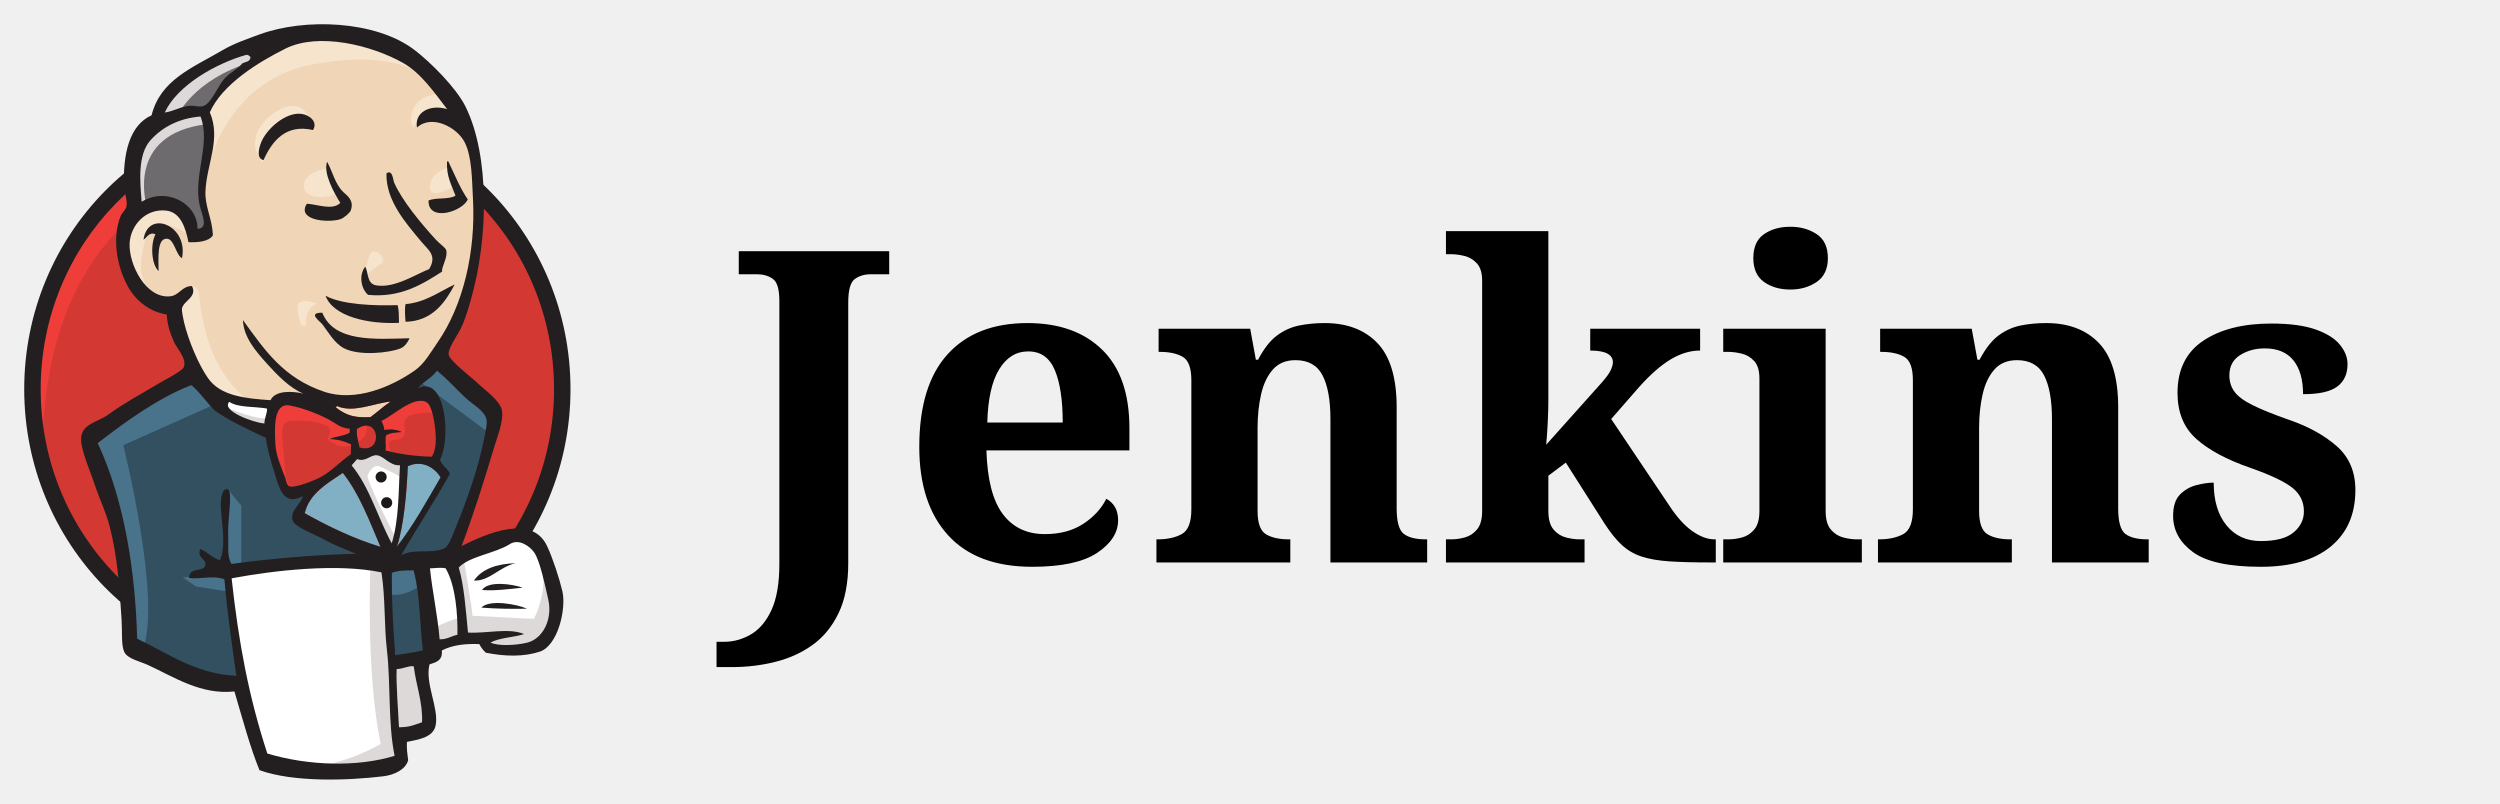
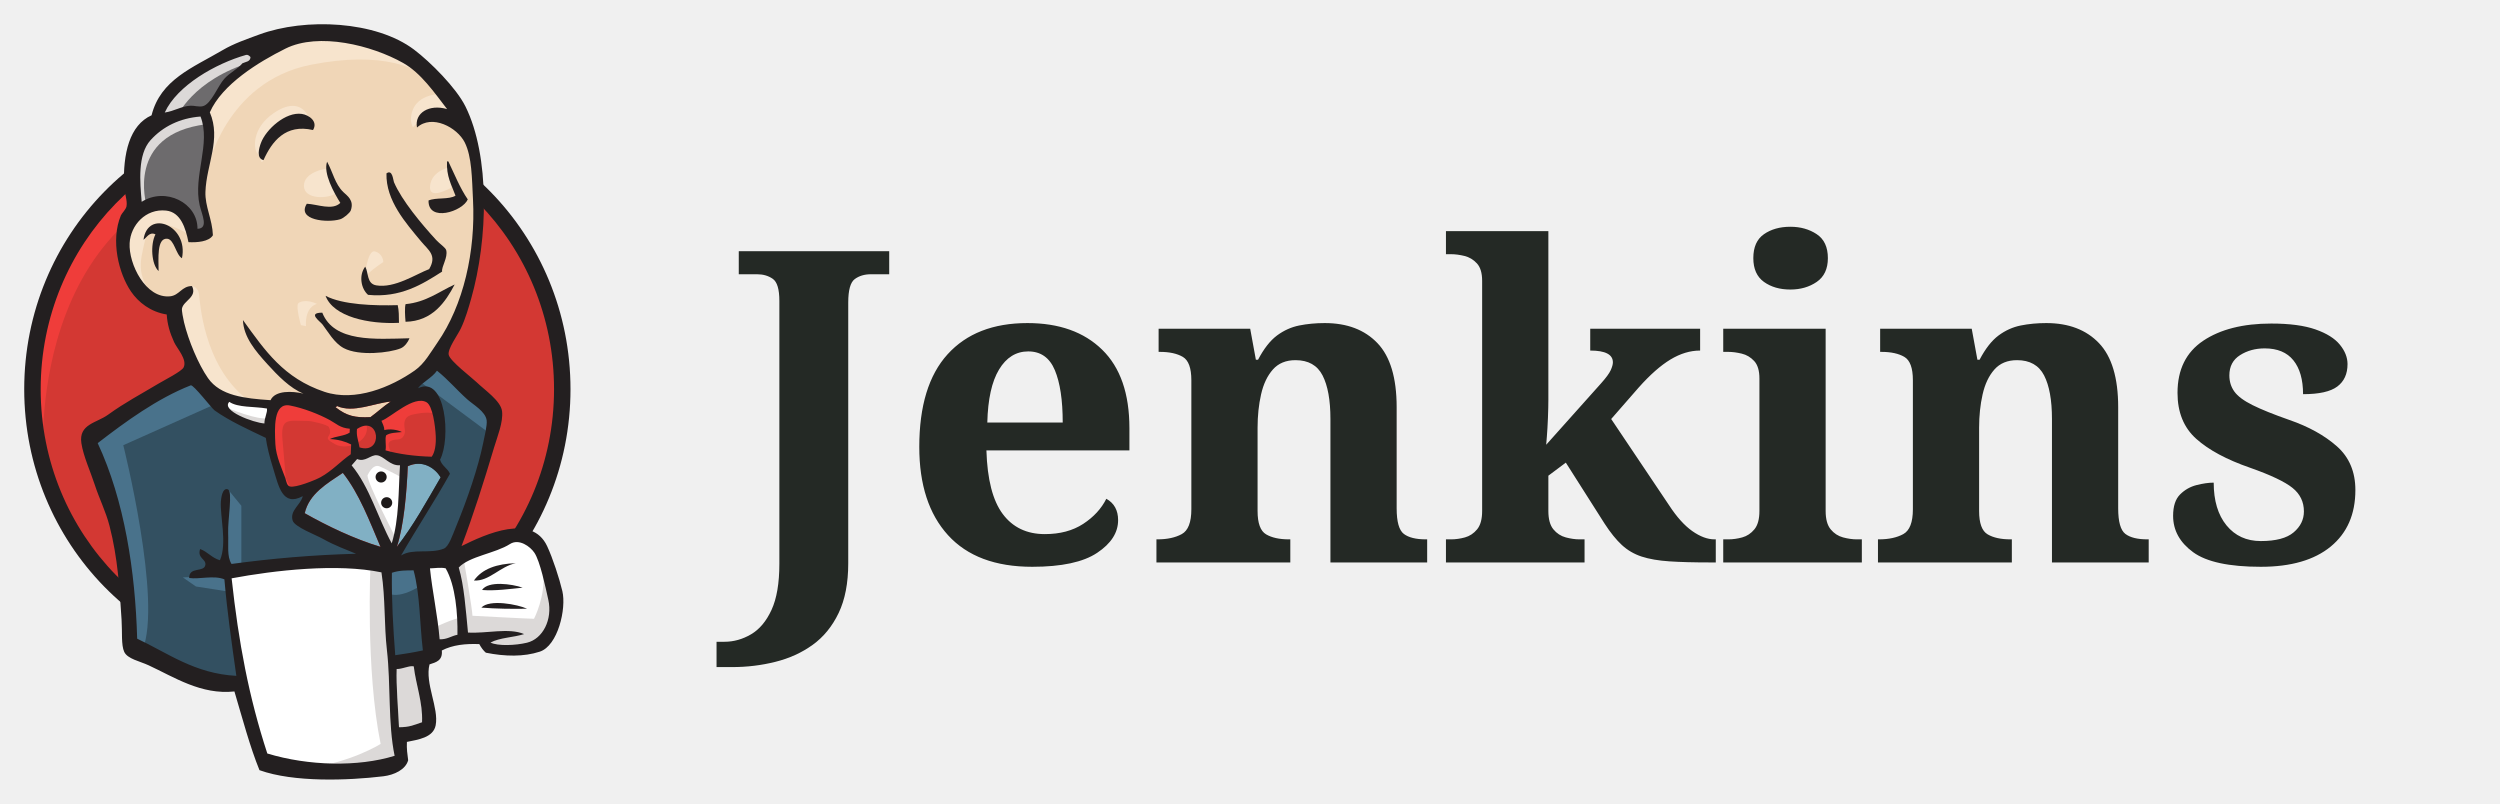
<svg xmlns="http://www.w3.org/2000/svg" id="svg2" version="1.1" width="1032.18" height="331.855" xml:space="preserve">
  <defs id="defs6">
    <clipPath clipPathUnits="userSpaceOnUse" id="clipPath18">
      <path d="M 0,2494.84 0,0 l 1804.34,0 0,2494.84 -1804.34,0 z" id="path20" />
    </clipPath>
  </defs>
  <g id="g10" transform="matrix(1.25,0,0,-1.25,10,321.8552)">
    <g id="g3393">
      <path d="m 177.718,129.264 c 0,-49.429 -39.175,-89.499 -87.5,-89.499 -48.324,0 -87.499,40.07 -87.499,89.499 0,49.43 39.175,89.501 87.499,89.501 48.325,0 87.5,-40.071 87.5,-89.501" style="fill:#d33833;fill-opacity:1;fill-rule:evenodd;stroke:none" id="path22" />
      <path d="m 6.284,107.098 c 0,0 -6.334,93.333 79.666,96 l -6,10 -46.666,-15.667 -13.334,-15.333 -11.666,-22.334 -6.667,-26 2,-17.333" style="fill:#ef3d3a;fill-opacity:1;fill-rule:nonzero;stroke:none" id="path24" />
      <path d="M 30.288,190.319 C 14.936,174.611 5.436,152.923 5.436,128.93 l 0,0 c 0,-23.988 9.5,-45.679 24.852,-61.384 l 0,0 C 45.648,51.841 66.815,42.15 90.217,42.15 l 0,0 c 23.402,0 44.571,9.691 59.929,25.396 l 0,0 c 15.351,15.705 24.853,37.396 24.853,61.384 l 0,0 c 0,23.993 -9.502,45.681 -24.853,61.389 l 0,0 c -15.358,15.702 -36.527,25.393 -59.929,25.395 l 0,0 C 66.815,215.712 45.648,206.021 30.288,190.319 l 0,0 z M 26.402,63.747 C 10.087,80.433 0,103.493 0,128.93 l 0,0 c 0,25.441 10.087,48.499 26.402,65.186 l 0,0 c 16.312,16.69 38.892,27.035 63.815,27.032 l 0,0 c 24.923,0.003 47.505,-10.342 63.814,-27.032 l 0,0 c 16.317,-16.687 26.405,-39.747 26.403,-65.186 l 0,0 c 0.002,-25.437 -10.086,-48.497 -26.403,-65.183 l 0,0 C 137.722,47.058 115.14,36.714 90.217,36.714 l 0,0 c -24.923,0 -47.503,10.344 -63.815,27.033 l 0,0" style="fill:#231f20;fill-opacity:1;fill-rule:nonzero;stroke:none" id="path26" />
      <path d="m 127.051,128.768 -13.334,-2 -18,-2 -11.667,-0.333 -11.333,0.333 -8.667,2.667 -7.667,8.333 -6,17 -1.333,3.667 -8,2.666 -4.667,7.667 -3.333,11 3.667,9.667 8.666,3 7,-3.334 3.334,-7.333 4,0.667 1.333,1.666 -1.333,7.667 -0.334,9.667 2,13.333 -0.078,7.616 6.078,9.717 10.667,7.667 18.667,8 20.666,-3 18,-13 8.334,-13.333 5.333,-9.667 1.333,-24 -4,-20.667 -7.333,-18.333 -7,-9.667" style="fill:#f0d6b7;fill-opacity:1;fill-rule:evenodd;stroke:none" id="path28" />
      <path d="m 115.717,71.102 -47.667,-2 0,-8 4,-28 -2,-2.334 -33.333,11.334 -2.334,4 -3.333,37.666 -7.666,22.667 -1.667,5.333 26.666,18.333 8.334,3.334 7.333,-9 6.333,-5.667 7.334,-2.333 3.333,-1 4,-17.333 3,-3.667 7.667,2.667 -5.334,-10.334 29,-13.666 -3.666,-2" style="fill:#335061;fill-opacity:1;fill-rule:evenodd;stroke:none" id="path30" />
      <path d="m 36.717,187.435 8.666,3 7,-3.334 3.334,-7.333 4,0.667 1,4 -2,7.666 2,18.334 -1.667,10 6,7 13,10.333 -3.667,5 -18.333,-9 -7.667,-6 -4.333,-9.333 -6.667,-9 -2,-10.667 1.334,-11.333" style="fill:#6d6b6d;fill-opacity:1;fill-rule:evenodd;stroke:none" id="path32" />
      <path d="m 50.383,218.768 c 0,0 5,12.333 25,18.333 20,6 1,4.334 1,4.334 l -21.666,-8.334 -8.334,-8.333 -3.666,-6.667 7.666,0.667" style="fill:#dcd9d8;fill-opacity:1;fill-rule:evenodd;stroke:none" id="path34" />
      <path d="m 40.383,189.768 c 0,0 -7,23.334 19.667,26.667 l -1,4 -18.333,-4.334 -5.334,-17.333 1.334,-11.333 3.666,2.333" style="fill:#dcd9d8;fill-opacity:1;fill-rule:evenodd;stroke:none" id="path36" />
      <path d="m 51.05,158.768 4.364,4.229 c 0,0 1.97,-0.229 2.303,-2.562 0.333,-2.334 1.333,-23.334 15.666,-34.668 1.307,-1.034 -10.666,1.668 -10.666,1.668 l -10.667,16.666" style="fill:#f7e4cd;fill-opacity:1;fill-rule:evenodd;stroke:none" id="path38" />
      <path d="m 112.385,165.101 c 0,0 0.777,10.104 3.498,9.327 2.721,-0.777 2.721,-3.498 2.721,-3.498 0,0 -6.608,-4.275 -6.219,-5.829" style="fill:#f7e4cd;fill-opacity:1;fill-rule:evenodd;stroke:none" id="path40" />
      <path d="m 140.05,202.101 c 0,0 -5.494,-1.16 -6,-6 -0.506,-4.841 6,-1 7,-0.667" style="fill:#f7e4cd;fill-opacity:1;fill-rule:nonzero;stroke:none" id="path42" />
      <path d="m 99.717,201.767 c 0,0 -7.334,-1 -7.334,-5.666 0,-4.667 8.334,-4.334 10.667,-2.334" style="fill:#f7e4cd;fill-opacity:1;fill-rule:nonzero;stroke:none" id="path44" />
      <path d="m 54.383,180.101 c 0,0 -12.667,7.667 -14,0.333 -1.333,-7.333 -4.334,-12.667 2,-20.333 l -4.333,1.333 -4,10.333 -1.333,10 7.666,8.001 8.667,-0.667 5,-4 0.333,-5" style="fill:#f7e4cd;fill-opacity:1;fill-rule:evenodd;stroke:none" id="path46" />
      <path d="m 60.383,201.101 c 0,0 5.667,29.333 34.334,35 23.601,4.665 35.999,-1 40.666,-6.333 0,0 -21,24.999 -41,17.333 -20,-7.667 -34.666,-21.667 -34.333,-30.666 0.568,-15.328 0.333,-15.334 0.333,-15.334" style="fill:#f7e4cd;fill-opacity:1;fill-rule:evenodd;stroke:none" id="path48" />
      <path d="m 137.717,226.435 c 0,0 -9.666,0.333 -10,-8.334 0,0 -0.001,-1.333 0.666,-2.666 0,0 7.668,8.667 12.334,4" style="fill:#f7e4cd;fill-opacity:1;fill-rule:evenodd;stroke:none" id="path50" />
      <path d="m 95.389,214.532 c 0,0 -1.664,13.303 -13.006,5.569 -7.333,-5 -6.666,-12 -5.333,-13.333 1.333,-1.334 0.971,-4.019 1.986,-2.176 1.014,1.843 0.68,7.843 4.348,9.509 3.667,1.667 9.678,3.529 12.006,0.431" style="fill:#f7e4cd;fill-opacity:1;fill-rule:evenodd;stroke:none" id="path52" />
      <path d="m 64.05,124.435 -31.333,-14 c 0,0 13,-51.667 6.333,-67.667 l -4.667,1.666 -0.333,19.667 -8.666,37.333 -3.667,10.334 32.666,21.999 9.667,-9.332" style="fill:#49728b;fill-opacity:1;fill-rule:evenodd;stroke:none" id="path54" />
      <path d="m 67.272,95.858 4.445,-5.424 0,-20 -5.334,0 c 0,0 -0.666,14 -0.666,15.667 0,1.667 0.666,7.667 0.666,7.667" style="fill:#49728b;fill-opacity:1;fill-rule:evenodd;stroke:none" id="path56" />
      <path d="m 67.383,67.434 -15,-0.666 4.334,-3 10.666,-1.667" style="fill:#49728b;fill-opacity:1;fill-rule:evenodd;stroke:none" id="path58" />
      <path d="m 118.717,70.768 12.333,0.333 3,-30.667 -12.667,-1.666 -2.666,32" style="fill:#335061;fill-opacity:1;fill-rule:evenodd;stroke:none" id="path60" />
      <path d="m 122.05,70.768 18.667,1 c 0,0 7.666,19.333 7.666,20.333 0,1 6.667,28 6.667,28 l -15,15.666 -3,2.667 -8,-8 0,-31 -7,-28.666" style="fill:#335061;fill-opacity:1;fill-rule:evenodd;stroke:none" id="path62" />
      <path d="m 130.383,73.101 -11.666,-2.333 1.666,-9.334 c 4.333,-2 11.667,3.334 11.667,3.334" style="fill:#49728b;fill-opacity:1;fill-rule:evenodd;stroke:none" id="path64" />
      <path d="m 130.717,131.434 23.333,-17.333 0.667,8 -17.667,16.333 -6.333,-7" style="fill:#49728b;fill-opacity:1;fill-rule:evenodd;stroke:none" id="path66" />
      <path d="M 78.951,5.098 72.05,33.102 68.617,53.765 68.05,69.102 l 31.235,1.663 19.433,0.003 -1.767,-35.003 3,-27 -0.333,-5 -25.333,-2 -15.334,3.333" style="fill:#ffffff;fill-opacity:1;fill-rule:evenodd;stroke:none" id="path68" />
      <path d="m 114.383,71.101 c 0,0 -1.666,-34.667 3.334,-59.333 0,0 -10,-6.334 -24.667,-8 l 28,1 3.333,2 -4,54.666 -1,11.668" style="fill:#dcd9d8;fill-opacity:1;fill-rule:evenodd;stroke:none" id="path70" />
      <path d="m 134.618,43.098 13,3.667 24.666,1.333 3.667,11.333 -6.667,19.667 -7.666,1 -10.667,-3.333 -10.234,-4.997 -5.433,0.997 -4.234,-1.664" style="fill:#ffffff;fill-opacity:1;fill-rule:evenodd;stroke:none" id="path72" />
      <path d="m 134.383,49.768 c 0,0 8.666,3.999 10,3.666 l -3.666,18.334 4.333,1.666 c 0,0 3,-17.333 3,-19.333 0,0 18.666,-1 20.333,-1 0,0 4,7.667 3,15.667 l 3.667,-10.667 0.333,-6 -5.333,-8 -6,-1.333 -10,0.333 -3.333,4.333 -11.667,-1.666 -3.667,-1.334" style="fill:#dcd9d8;fill-opacity:1;fill-rule:evenodd;stroke:none" id="path74" />
      <path d="m 121.284,73.431 -7.333,18.667 -7.667,11 c 0,0 1.666,4.667 4,4.667 2.334,0 7.667,0 7.667,0 l 7.333,-2.667 -0.666,-12.333 -3.334,-19.334" style="fill:#ffffff;fill-opacity:1;fill-rule:nonzero;stroke:none" id="path76" />
      <path d="m 122.717,79.768 c 0,0 -9.334,17.999 -9.334,20.666 0,0 1.666,4 4,3 2.334,-1 7.334,-3.666 7.334,-3.666 l 0,6.333 -11.334,2.334 -7.666,-1 13,-30.667 2.666,-0.334" style="fill:#dcd9d8;fill-opacity:1;fill-rule:evenodd;stroke:none" id="path78" />
      <path d="m 81.951,123.764 -9.234,1.004 -8.667,2.667 0,-3 4.235,-4.67 13.333,-6" style="fill:#ffffff;fill-opacity:1;fill-rule:nonzero;stroke:none" id="path80" />
      <path d="m 67.051,122.765 c 0,0 10.334,-4.334 13.667,-3.334 l 0.332,-3.996 -9.332,1.996 -5.667,4 1,1.334" style="fill:#dcd9d8;fill-opacity:1;fill-rule:evenodd;stroke:none" id="path82" />
      <path d="m 134.582,106.63 c -5.656,0.166 -10.766,0.838 -15.24,2.1 0.304,1.834 -0.265,3.634 0.192,4.955 1.247,0.898 3.337,0.884 5.222,1.095 -1.63,0.801 -3.92,1.118 -5.801,0.655 -0.044,1.273 -0.615,2.062 -0.961,3.058 3.18,1.135 10.687,8.576 14.91,6.112 2.012,-1.172 2.867,-7.866 3.023,-11.121 0.13,-2.7 -0.245,-5.424 -1.345,-6.854" style="fill:#d33833;fill-opacity:1;fill-rule:evenodd;stroke:none" id="path84" />
      <path d="m 134.582,106.63 c -5.656,0.166 -10.766,0.838 -15.24,2.1 0.304,1.834 -0.265,3.634 0.192,4.955 1.247,0.898 3.337,0.884 5.222,1.095 -1.63,0.801 -3.92,1.118 -5.801,0.655 -0.044,1.273 -0.615,2.062 -0.961,3.058 3.18,1.135 10.687,8.576 14.91,6.112 2.012,-1.172 2.867,-7.866 3.023,-11.121 0.13,-2.7 -0.245,-5.424 -1.345,-6.854 z" style="fill:none;stroke:#d33833;stroke-width:2;stroke-linecap:butt;stroke-linejoin:miter;stroke-miterlimit:4;stroke-opacity:1;stroke-dasharray:none" id="path86" />
      <path d="m 107.535,115.876 c -0.015,-0.428 -0.033,-0.859 -0.05,-1.291 -1.766,-1.16 -4.617,-1.146 -6.555,-2.121 2.857,-0.125 5.106,-0.813 7.052,-1.783 -0.043,-1.078 -0.084,-2.155 -0.126,-3.233 -3.237,-2.216 -6.194,-5.516 -10.005,-7.594 -1.802,-0.983 -8.126,-3.512 -10.043,-3.065 -1.085,0.252 -1.182,1.598 -1.616,2.867 -0.924,2.717 -3.051,7.042 -3.236,11.132 -0.236,5.166 -0.758,13.824 4.809,12.76 4.491,-0.857 9.715,-2.926 13.193,-4.826 2.125,-1.162 3.354,-2.598 6.578,-2.846" style="fill:#d33833;fill-opacity:1;fill-rule:evenodd;stroke:none" id="path88" />
      <path d="m 107.535,115.876 c -0.015,-0.428 -0.033,-0.859 -0.05,-1.291 -1.766,-1.16 -4.617,-1.146 -6.555,-2.121 2.857,-0.125 5.106,-0.813 7.052,-1.783 -0.043,-1.078 -0.084,-2.155 -0.126,-3.233 -3.237,-2.216 -6.194,-5.516 -10.005,-7.594 -1.802,-0.983 -8.126,-3.512 -10.043,-3.065 -1.085,0.252 -1.182,1.598 -1.616,2.867 -0.924,2.717 -3.051,7.042 -3.236,11.132 -0.236,5.166 -0.758,13.824 4.809,12.76 4.491,-0.857 9.715,-2.926 13.193,-4.826 2.125,-1.162 3.354,-2.598 6.578,-2.846 z" style="fill:none;stroke:#d33833;stroke-width:2;stroke-linecap:butt;stroke-linejoin:miter;stroke-miterlimit:4;stroke-opacity:1;stroke-dasharray:none" id="path90" />
      <path d="m 110.75,109.712 c -0.494,2.814 -1.065,3.617 -0.844,6.072 7.505,5.004 8.914,-8.595 0.844,-6.072" style="fill:#d33833;fill-opacity:1;fill-rule:evenodd;stroke:none" id="path92" />
      <path d="m 110.75,109.712 c -0.494,2.814 -1.065,3.617 -0.844,6.072 7.505,5.004 8.914,-8.595 0.844,-6.072 z" style="fill:none;stroke:#d33833;stroke-width:2;stroke-linecap:butt;stroke-linejoin:miter;stroke-miterlimit:4;stroke-opacity:1;stroke-dasharray:none" id="path94" />
      <path d="m 121.617,107.431 c 0,0 -2.334,3.334 -0.667,4.334 1.667,1 3.334,-0.001 4.334,1.666 1,1.667 0,2.667 0.333,4.667 0.333,2 2.001,2.334 3.667,2.667 1.666,0.333 6.334,1 7,-0.667 l -2,6 -4,1.333 -12.667,-7.333 -0.667,-3.667 0,-7.333" style="fill:#ef3d3a;fill-opacity:1;fill-rule:evenodd;stroke:none" id="path96" />
      <path d="m 86.617,96.431 c -0.4,5.202 -0.824,10.397 -1.296,15.594 -0.706,7.76 1.864,6.406 8.591,6.406 1.027,0 6.326,-1.225 6.705,-2 1.818,-3.713 -3.04,-2.888 2.094,-5.688 4.334,-2.363 11.99,1.435 10.239,6.688 -0.98,1.168 -5.106,0.364 -6.585,1.131 -2.604,1.35 -5.208,2.7 -7.812,4.05 -3.313,1.719 -10.971,4.225 -14.503,1.823 -8.95,-6.087 0.565,-21.296 3.758,-27.646" style="fill:#ef3d3a;fill-opacity:1;fill-rule:evenodd;stroke:none" id="path98" />
      <path d="m 95.389,214.532 c -9.085,2.116 -13.6,-3.802 -16.354,-9.94 -2.459,0.596 -1.48,3.94 -0.859,5.644 1.626,4.472 8.18,10.425 13.534,9.618 2.304,-0.347 5.423,-2.454 3.679,-5.322" style="fill:#231f20;fill-opacity:1;fill-rule:evenodd;stroke:none" id="path100" />
      <path d="m 139.655,204.186 c 0.143,-0.006 0.288,-0.011 0.431,-0.017 2.053,-4.265 3.83,-8.783 6.42,-12.548 -1.735,-4.041 -13.138,-7.617 -12.962,-0.361 2.466,1.078 6.723,0.22 8.909,1.597 -1.264,3.469 -3.088,6.422 -2.798,11.329" style="fill:#231f20;fill-opacity:1;fill-rule:evenodd;stroke:none" id="path102" />
      <path d="m 100.04,204.075 c 1.948,-3.571 2.582,-7.323 5.351,-10.022 1.247,-1.215 3.672,-2.696 2.47,-6.075 -0.281,-0.797 -2.334,-2.574 -3.519,-2.923 -4.329,-1.278 -14.416,-0.264 -11,5.133 3.58,-0.167 8.392,-2.325 11.068,0.274 -2.055,3.285 -5.719,9.784 -4.37,13.613" style="fill:#231f20;fill-opacity:1;fill-rule:evenodd;stroke:none" id="path104" />
      <path d="m 138.03,167.781 c -6.518,-4.187 -13.786,-8.74 -24.466,-7.684 -2.282,1.984 -3.152,6.399 -0.935,9.315 1.154,-1.984 0.429,-5.633 3.645,-6.182 6.06,-1.037 13.113,3.707 17.472,5.365 2.703,4.557 -0.233,6.233 -2.668,9.166 -4.985,6.009 -11.672,13.457 -11.429,22.453 2.015,1.461 2.189,-2.23 2.478,-2.902 2.603,-6.092 9.154,-13.883 13.935,-19.097 1.174,-1.284 3.107,-2.516 3.322,-3.365 0.62,-2.469 -1.613,-5.427 -1.354,-7.069" style="fill:#231f20;fill-opacity:1;fill-rule:evenodd;stroke:none" id="path106" />
      <path d="m 52.102,172.189 c -2.043,1.166 -2.529,6.302 -4.928,6.448 -3.428,0.208 -2.803,-6.663 -2.789,-10.681 -2.359,2.142 -2.774,8.737 -1.041,12.124 -1.975,0.97 -2.857,-1.07 -3.953,-1.789 1.408,10.23 14.965,4.745 12.711,-6.102" style="fill:#231f20;fill-opacity:1;fill-rule:evenodd;stroke:none" id="path108" />
      <path d="m 142.18,163.521 c -3.034,-5.775 -7.326,-12.135 -16.229,-12.32 -0.181,1.865 -0.32,4.703 0.01,5.826 6.806,0.654 11.008,4.118 16.219,6.494" style="fill:#231f20;fill-opacity:1;fill-rule:evenodd;stroke:none" id="path110" />
      <path d="m 99.527,159.777 c 5.678,-2.986 16.114,-3.307 23.832,-3.081 0.414,-1.691 0.404,-3.78 0.42,-5.842 -9.921,-0.495 -21.651,1.96 -24.252,8.923" style="fill:#231f20;fill-opacity:1;fill-rule:evenodd;stroke:none" id="path112" />
      <path d="m 98.447,154.209 c 3.927,-9.859 17.423,-8.724 28.804,-8.452 -0.501,-1.28 -1.587,-2.792 -2.937,-3.339 -3.647,-1.484 -13.706,-2.61 -18.769,0.079 -3.211,1.707 -5.274,5.564 -7.033,7.825 -0.85,1.092 -5.08,3.881 -0.064,3.887" style="fill:#231f20;fill-opacity:1;fill-rule:evenodd;stroke:none" id="path114" />
      <path d="m 137.556,99.826 c -4.608,-7.892 -9.017,-15.998 -14.484,-22.959 2.292,6.739 3.273,18.018 3.619,26.617 4.795,2.244 8.901,-0.505 10.865,-3.658" style="fill:#81b0c4;fill-opacity:1;fill-rule:evenodd;stroke:none" id="path116" />
      <path d="m 162.352,71.461 c -5.159,-1.033 -8.784,-6.047 -13.817,-5.725 2.766,3.899 7.613,5.543 13.817,5.725" style="fill:#231f20;fill-opacity:1;fill-rule:evenodd;stroke:none" id="path118" />
      <path d="m 164.628,63.387 c -4.205,-0.444 -9.144,-1.125 -13.409,-0.774 2.019,3.084 9.798,2.02 13.409,0.774" style="fill:#231f20;fill-opacity:1;fill-rule:evenodd;stroke:none" id="path120" />
      <path d="m 166.085,56.426 c -4.726,-0.102 -10.6,-0.008 -15.092,0.369 2.657,2.854 12.027,1.059 15.092,-0.369" style="fill:#231f20;fill-opacity:1;fill-rule:evenodd;stroke:none" id="path122" />
      <path d="m 128.664,37.377 c 0.678,-5.935 3.031,-11.949 2.736,-18.449 -2.613,-0.881 -4.114,-1.652 -7.615,-1.647 -0.247,5.524 -0.986,13.969 -0.765,19.235 1.722,-0.114 4.261,1.23 5.644,0.861" style="fill:#dcd9d8;fill-opacity:1;fill-rule:evenodd;stroke:none" id="path124" />
      <path d="m 121.045,124.849 c -2.373,-1.549 -4.394,-3.483 -6.673,-5.137 -5.054,-0.25 -7.812,0.35 -11.525,3.252 0.061,0.233 0.434,0.129 0.448,0.415 5.41,-2.411 12.287,0.982 17.75,1.47" style="fill:#f0d6b7;fill-opacity:1;fill-rule:evenodd;stroke:none" id="path126" />
      <path d="m 92.644,87.971 c 1.486,6.441 7.311,9.777 12.6,13.324 5.459,-6.928 8.779,-15.838 12.435,-24.436 -8.638,2.604 -17.464,6.829 -25.035,11.112" style="fill:#81b0c4;fill-opacity:1;fill-rule:evenodd;stroke:none" id="path128" />
      <path d="m 123.02,36.516 c -0.221,-5.266 0.518,-13.711 0.765,-19.235 3.501,-0.005 5.002,0.766 7.615,1.647 0.295,6.5 -2.058,12.514 -2.736,18.449 -1.383,0.369 -3.922,-0.975 -5.644,-0.861 z M 68.506,66.465 C 70.814,45.242 74.158,27.401 80.291,8.608 93.902,4.475 110.311,4.115 122.342,7.844 120.133,18.451 121.098,31.365 119.807,42.684 c -0.973,8.508 -0.477,17.068 -1.811,25.748 -14.578,3.033 -35.184,0.709 -49.49,-1.967 z m 52.937,1.834 c -0.123,-9.115 0.408,-18.106 1.104,-27.232 3.5,0.525 5.875,0.876 9.127,1.589 -1.056,8.786 -0.926,18.672 -3.077,26.444 -2.486,-0.024 -4.675,0.029 -7.154,-0.801 z m 17.755,1.469 c -1.661,0.381 -3.595,0.015 -5.182,-0.016 0.746,-7.43 2.556,-15.629 3.193,-23.428 2.497,-0.078 3.831,1.1 5.885,1.496 0.11,6.846 -0.598,16.278 -3.896,21.948 z m 26.884,-24.563 c 5.205,1.264 8.478,7.639 7.022,14.186 -0.977,4.4 -2.717,12.685 -4.579,15.5 -1.376,2.082 -5.107,4.808 -8.086,2.9 -4.846,-3.103 -13.383,-4.004 -16.917,-7.76 1.772,-5.9 2.322,-14.004 3.053,-21.48 6.054,-0.377 13.503,1.666 18.538,-0.502 -3.515,-1.139 -8.076,-1.148 -11.113,-2.807 2.482,-1.199 8.293,-0.957 12.082,-0.037 z M 117.679,76.859 c -3.656,8.598 -6.976,17.508 -12.435,24.436 C 99.955,97.748 94.131,94.412 92.644,87.971 100.215,83.688 109.041,79.463 117.679,76.859 z m 9.012,26.625 c -0.346,-8.599 -1.327,-19.878 -3.619,-26.617 5.467,6.961 9.876,15.067 14.484,22.959 -1.964,3.153 -6.07,5.902 -10.865,3.658 z m -10.216,3.63 c -2.071,0.223 -3.829,-2.381 -6.522,-1.255 -0.617,-0.682 -1.178,-1.421 -1.807,-2.087 5.948,-7.168 8.651,-17.338 13.245,-25.762 2.465,8.092 2.181,16.957 2.724,25.789 -3.387,-0.215 -5.266,3.063 -7.64,3.315 z m -6.569,8.67 c -0.221,-2.455 0.35,-3.258 0.844,-6.072 8.07,-2.523 6.661,11.076 -0.844,6.072 z m -8.949,2.938 c -3.477,1.9 -8.701,3.969 -13.193,4.826 -5.567,1.065 -5.046,-7.594 -4.809,-12.76 0.185,-4.09 2.312,-8.415 3.236,-11.132 0.434,-1.269 0.531,-2.615 1.616,-2.867 1.917,-0.447 8.241,2.082 10.043,3.065 3.811,2.078 6.768,5.378 10.005,7.594 0.042,1.078 0.083,2.155 0.126,3.233 -1.946,0.97 -4.195,1.658 -7.052,1.783 1.938,0.975 4.789,0.961 6.555,2.121 0.017,0.432 0.035,0.863 0.05,1.291 -3.224,0.248 -4.453,1.684 -6.578,2.846 z m -33.214,6.033 c -2.886,-2.93 8.095,-6.924 11.591,-7.139 -0.019,1.854 1.057,3.602 0.84,4.932 -4.152,0.729 -9.609,0.248 -12.43,2.207 z m 35.552,-1.376 c -0.014,-0.286 -0.387,-0.182 -0.448,-0.415 3.713,-2.902 6.471,-3.502 11.525,-3.252 2.279,1.654 4.3,3.588 6.673,5.137 -5.463,-0.488 -12.34,-3.881 -17.75,-1.47 z m 32.632,-9.895 c -0.156,3.255 -1.011,9.949 -3.023,11.121 -4.223,2.465 -11.73,-4.977 -14.91,-6.112 0.346,-0.996 0.917,-1.785 0.961,-3.058 1.881,0.463 4.171,0.146 5.801,-0.655 -1.885,-0.211 -3.975,-0.197 -5.222,-1.095 -0.457,-1.321 0.112,-3.121 -0.192,-4.955 4.474,-1.262 9.584,-1.934 15.24,-2.1 1.1,1.43 1.475,4.154 1.345,6.854 z m -73.042,8.437 c -0.906,0.646 -7.037,8.623 -7.877,8.292 C 43.914,125.838 33.541,118.273 24.271,111.118 33.109,92.154 36.677,68.92 37.307,46.526 47.432,41.791 56.324,34.965 70.062,34.252 68.473,45.5 67.022,55.535 66.119,66.125 c -3.452,1.455 -8.404,-0.066 -11.635,0.451 -0.027,3.893 4.934,1.705 5.347,4.323 0.311,1.98 -2.73,2.13 -1.739,5.248 2.525,-0.918 3.852,-2.946 6.545,-3.707 2.461,5.384 -0.034,14.91 0.32,19.41 0.067,0.845 0.422,4.681 2.314,4.008 1.675,-0.596 -0.096,-10.202 0.088,-14.461 0.167,-3.924 -0.474,-7.721 1.115,-10.184 13.275,1.807 26.766,2.975 41.129,3.369 -3.16,1.356 -6.914,2.639 -11.03,4.959 -2.231,1.258 -9.264,3.875 -9.908,5.994 -1.027,3.377 2.695,5.176 3.332,8.071 -6.701,-3.655 -8.008,3.503 -9.594,8.574 -1.436,4.593 -2.254,8.024 -2.606,10.673 -5.773,2.752 -11.944,5.539 -16.913,9.068 z m 67.179,7.327 c 9.243,4.482 10.909,-16.751 7.286,-23.591 0.56,-2.04 2.486,-2.821 3.272,-4.655 -5.158,-9.24 -10.887,-17.865 -16.15,-26.996 3.915,2.437 9.507,0.436 14.114,2.26 1.684,0.666 2.903,4.521 4.178,7.605 3.507,8.485 7.189,19.182 8.827,27.279 0.37,1.845 1.378,5.865 1.152,7.507 -0.403,2.94 -4.392,5.12 -6.421,6.938 -3.738,3.358 -6.092,6.313 -9.991,9.453 -1.581,-2.334 -4.974,-3.902 -6.267,-5.8 z m -88.318,81.968 c -4.404,-4.846 -3.482,-13.926 -2.949,-20.386 7.961,5.008 18.527,-0.396 18.428,-8.914 3.801,0.101 1.42,4.747 0.732,7.74 -2.247,9.776 3.785,20.397 0.274,29.337 -6.818,-0.517 -12.42,-3.302 -16.484,-7.777 z m 31.514,28.126 c -9.971,-2.826 -22.749,-10.071 -26.846,-19.028 3.173,0.461 5.375,2.061 8.505,2.259 1.183,0.077 2.732,-0.496 4.092,-0.158 2.709,0.672 4.995,6.746 7.039,9.006 1.992,2.207 4.387,3.15 6.025,5.162 1.053,0.508 2.609,0.473 2.669,2.054 -0.456,0.488 -0.937,0.86 -1.484,0.705 z m 51.903,-2.658 c -10.349,5.839 -27.866,10.231 -38.875,4.743 -8.883,-4.429 -20.89,-11.757 -24.984,-21.043 3.824,-8.961 -1.133,-17.172 -1.449,-26.27 -0.168,-4.841 2.279,-9.067 2.467,-14.337 -1.309,-2.159 -5.307,-2.425 -8.074,-2.277 -0.932,4.662 -2.562,9.902 -7.363,10.428 -6.793,0.743 -11.76,-4.879 -12.068,-10.754 -0.365,-6.909 5.307,-18.36 13.346,-17.565 3.106,0.307 3.868,3.42 7.252,3.388 1.834,-3.659 -2.829,-4.808 -3.309,-7.425 -0.125,-0.676 0.387,-3.318 0.684,-4.557 1.46,-6.033 4.715,-13.841 7.919,-18.434 4.066,-5.826 12.056,-6.704 20.65,-7.275 1.535,3.307 7.19,3.035 10.875,2.17 -4.416,1.749 -8.521,5.989 -11.924,9.742 -3.908,4.306 -7.867,8.925 -8.067,14.553 7.386,-10.246 13.487,-19.194 26.917,-23.701 10.162,-3.408 22.03,1.562 29.838,7.045 3.24,2.279 5.174,5.895 7.477,9.205 8.617,12.395 12.638,30.087 11.754,47.235 -0.364,7.072 -0.348,14.12 -2.721,18.878 -2.48,4.975 -10.868,9.426 -15.778,4.926 -0.91,4.838 4.083,7.83 9.948,6.089 -4.182,5.397 -8.571,11.882 -14.515,15.236 z M 144.444,77.117 c 8.087,4.02 23.197,10.821 28.267,-0.015 1.871,-3.994 4.066,-10.746 5.035,-14.869 1.369,-5.817 -1.484,-18.043 -7.463,-19.995 -5.281,-1.724 -11.443,-1.619 -17.804,-0.341 -0.749,0.623 -1.583,1.709 -2.166,2.841 -4.542,0.176 -8.795,-0.244 -12.383,-2.111 0.34,-3.359 -1.932,-3.898 -4.062,-4.59 -1.579,-6.261 3.159,-14.437 2.025,-20.146 -0.809,-4.067 -5.813,-4.696 -9.491,-5.457 -0.12,-2.26 0.161,-4.147 0.412,-6.059 -0.841,-3.099 -4.613,-4.863 -8.187,-5.295 -11.759,-1.414 -29.613,-2.049 -40.924,2.018 -3.156,7.742 -5.643,17.158 -8.271,25.998 -11.031,-1.178 -19.953,4.76 -28.364,8.65 -2.912,1.35 -6.941,2.094 -8.028,4.412 -1.055,2.244 -0.623,6.545 -0.885,10.608 -0.666,10.377 -1.236,20.386 -3.977,31.011 -1.23,4.768 -3.375,8.975 -4.871,13.569 -1.383,4.258 -3.799,9.52 -4.429,13.766 -0.934,6.293 4.991,6.643 8.78,9.37 5.857,4.217 10.455,6.549 16.799,10.355 1.879,1.127 7.545,3.98 8.19,5.294 1.281,2.605 -2.199,6.278 -3.13,8.32 -1.472,3.229 -2.24,5.972 -2.45,9.158 -5.322,0.841 -9.355,4.008 -11.792,7.579 -4.031,5.91 -6.826,16.844 -3.339,25.161 0.274,0.655 1.637,1.943 1.839,2.949 0.397,1.981 -0.747,4.615 -0.818,6.722 -0.366,10.81 1.829,20.124 9.106,23.384 2.954,11.769 13.528,15.682 23.49,21.531 3.724,2.186 7.829,3.583 12.068,5.143 15.208,5.597 38.542,4.543 51.164,-5.003 5.352,-4.048 13.907,-12.595 16.967,-18.783 8.082,-16.337 7.508,-43.64 1.855,-63.513 -0.76,-2.668 -1.862,-6.59 -3.401,-9.795 -1.073,-2.238 -4.408,-6.716 -4.003,-8.692 0.417,-2.043 7.604,-7.5 9.145,-8.986 2.775,-2.677 8.047,-6.23 8.474,-9.608 0.459,-3.595 -1.584,-8.513 -2.619,-11.982 -3.46,-11.577 -6.836,-22.278 -10.759,-32.599" style="fill:#231f20;fill-opacity:1;fill-rule:evenodd;stroke:none" id="path130" />
      <path d="m 90.491,157.255 c 0.439,0.584 2.851,1.471 6.226,-0.154 0,0 -4,-0.667 -3.667,-7.336 l -1.667,0.334 c 0,0 -1.723,6.047 -0.892,7.156" style="fill:#f7e4cd;fill-opacity:1;fill-rule:evenodd;stroke:none" id="path132" />
      <path d="m 119.717,99.934 c 0,-1.012 -0.821,-1.833 -1.834,-1.833 -1.012,0 -1.833,0.821 -1.833,1.833 0,1.012 0.821,1.834 1.833,1.834 1.013,0 1.834,-0.822 1.834,-1.834" style="fill:#1d1919;fill-opacity:1;fill-rule:evenodd;stroke:none" id="path134" />
      <path d="m 121.55,91.434 c 0,-1.012 -0.821,-1.833 -1.834,-1.833 -1.012,0 -1.833,0.821 -1.833,1.833 0,1.012 0.821,1.834 1.833,1.834 1.013,0 1.834,-0.822 1.834,-1.834" style="fill:#1d1919;fill-opacity:1;fill-rule:evenodd;stroke:none" id="path136" />
    </g>
    <text xml:space="preserve" style="font-size:144px;font-style:normal;font-variant:normal;font-weight:bold;font-stretch:normal;text-align:start;line-height:100%;writing-mode:lr-tb;text-anchor:start;fill:#000000;fill-opacity:1;stroke:none;font-family:Georgia" x="231.705" y="-71.714" id="text5675" transform="scale(1,-1)">
-       <tspan fill="#000000" id="tspan5677" x="231.705" y="-71.714" style="font-size:144px;font-style:normal;font-variant:normal;font-weight:bold;font-stretch:normal;text-align:start;line-height:100%;writing-mode:lr-tb;text-anchor:start;font-family:Georgia">Jenkins</tspan>
+       <tspan fill="#242925" id="tspan5677" x="231.705" y="-71.714" style="font-size:144px;font-style:normal;font-variant:normal;font-weight:bold;font-stretch:normal;text-align:start;line-height:100%;writing-mode:lr-tb;text-anchor:start;font-family:Georgia">Jenkins</tspan>
    </text>
  </g>
</svg>
